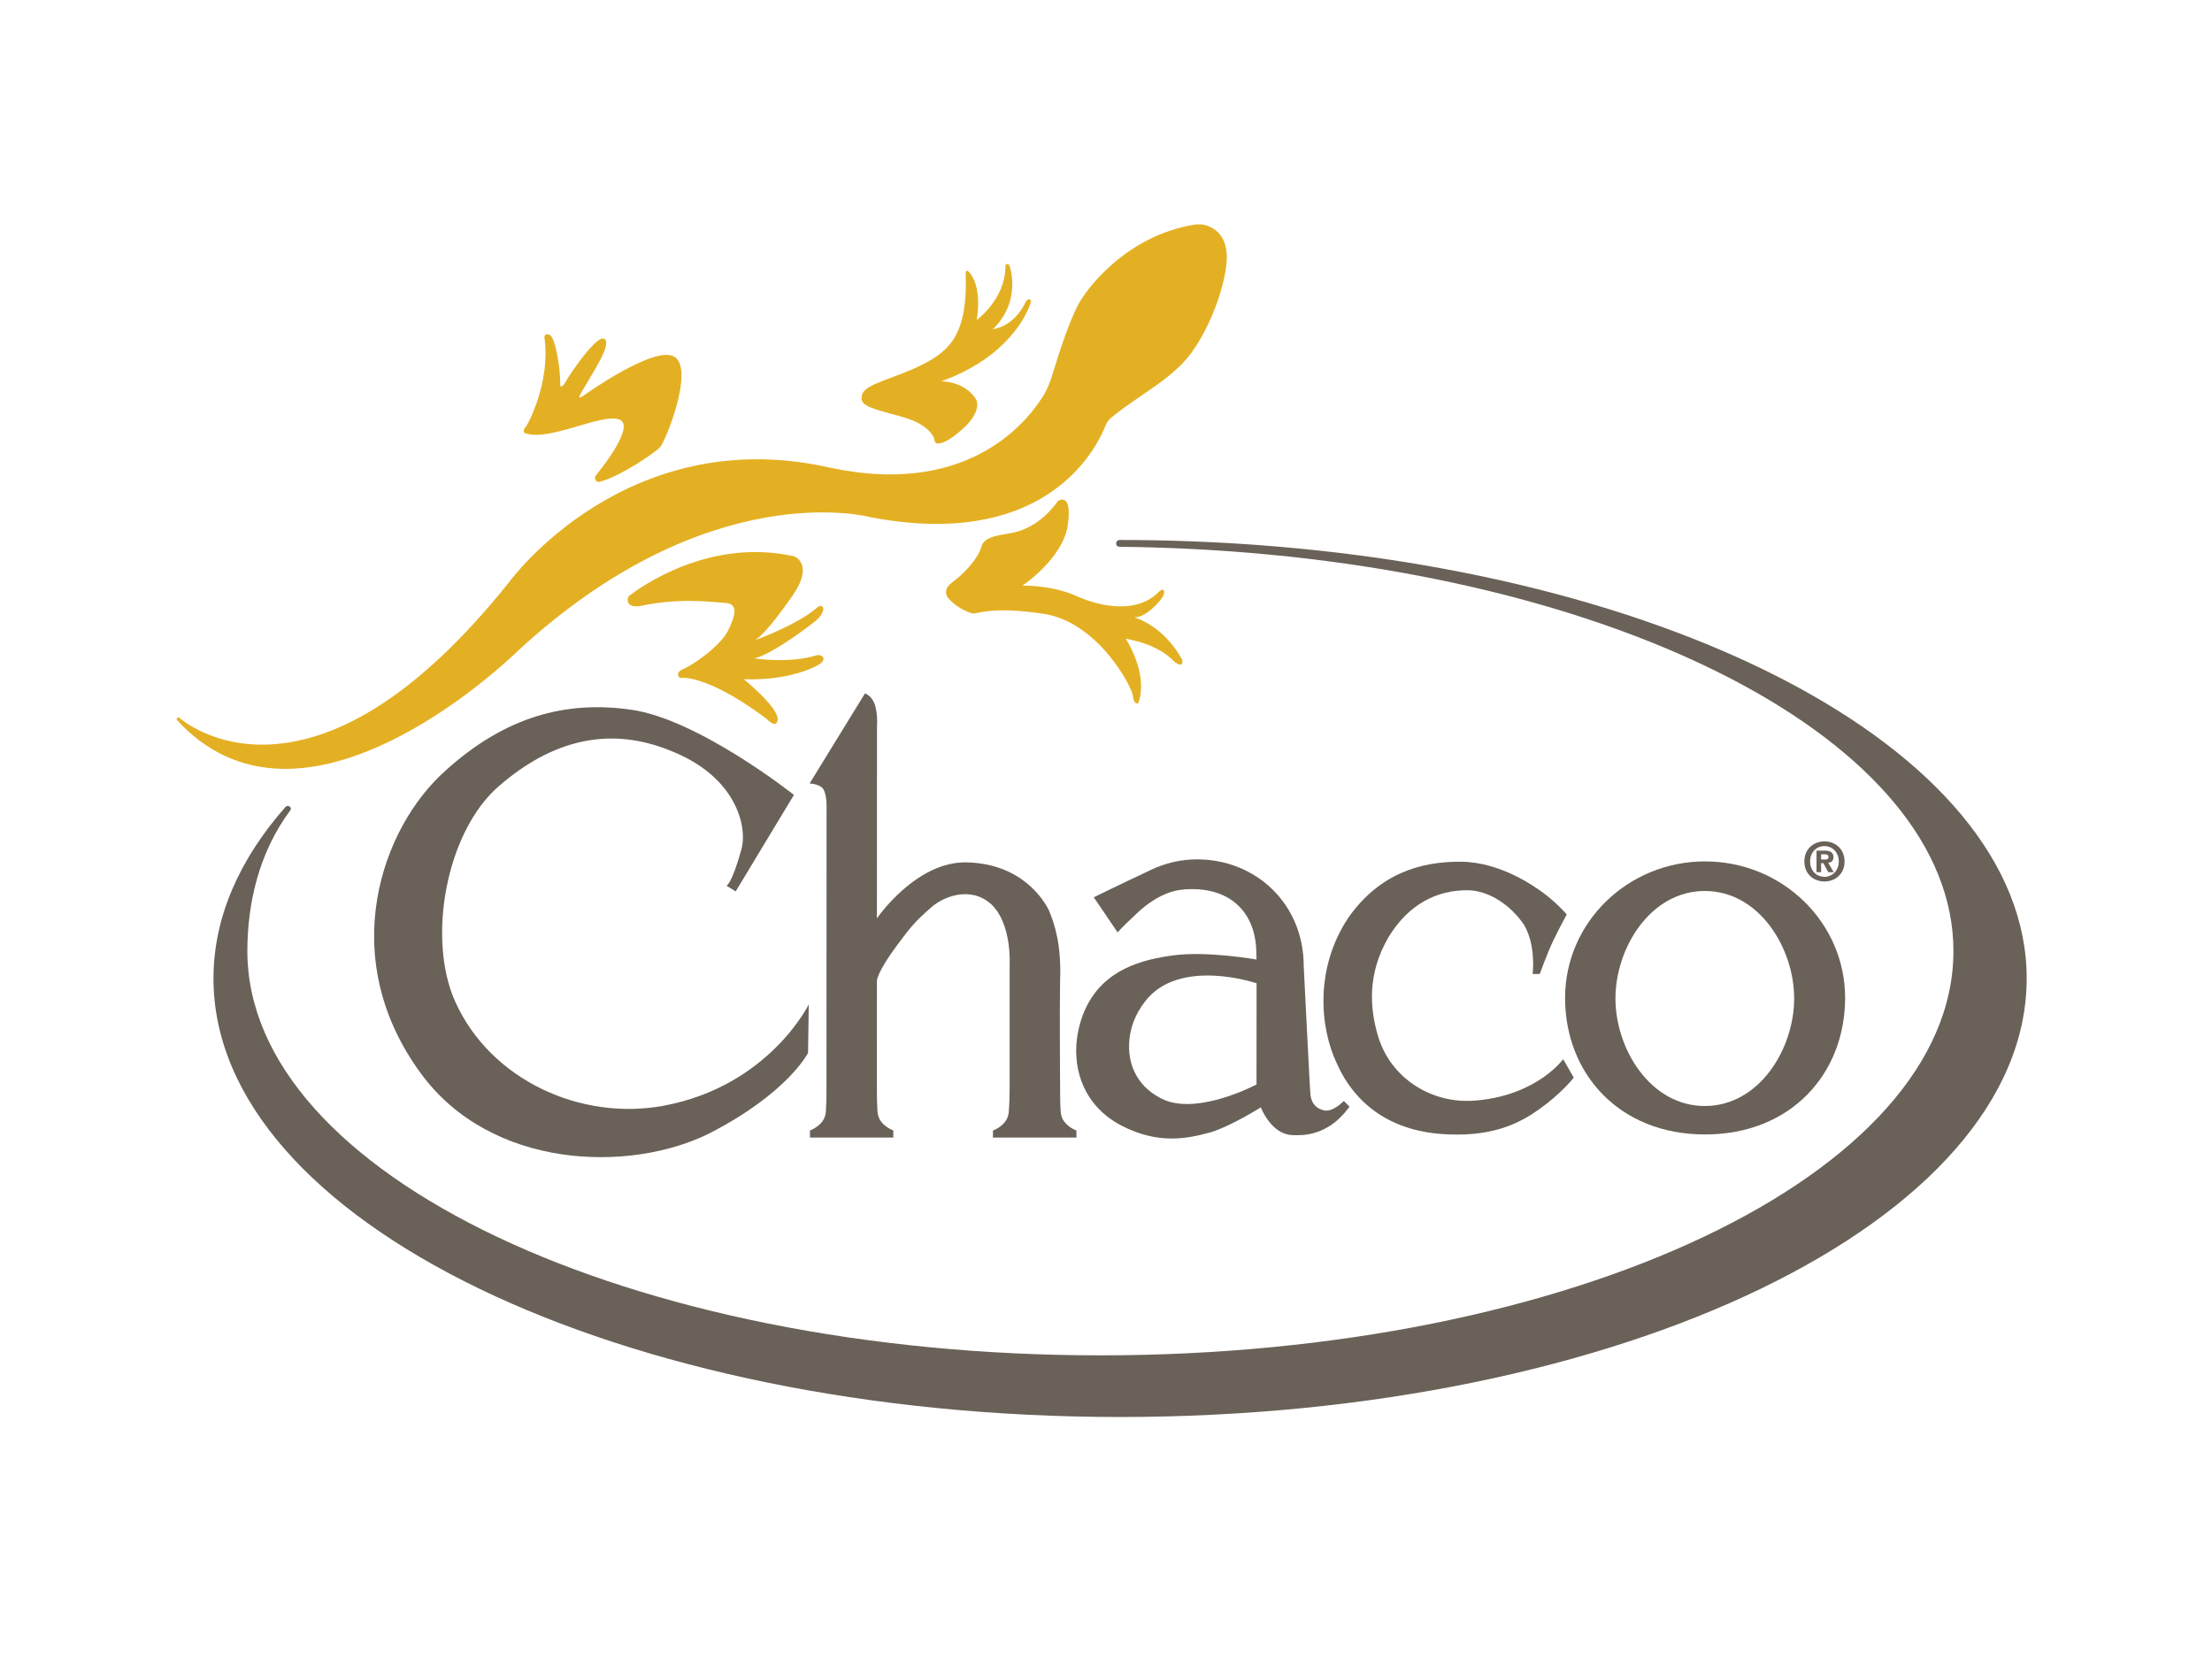
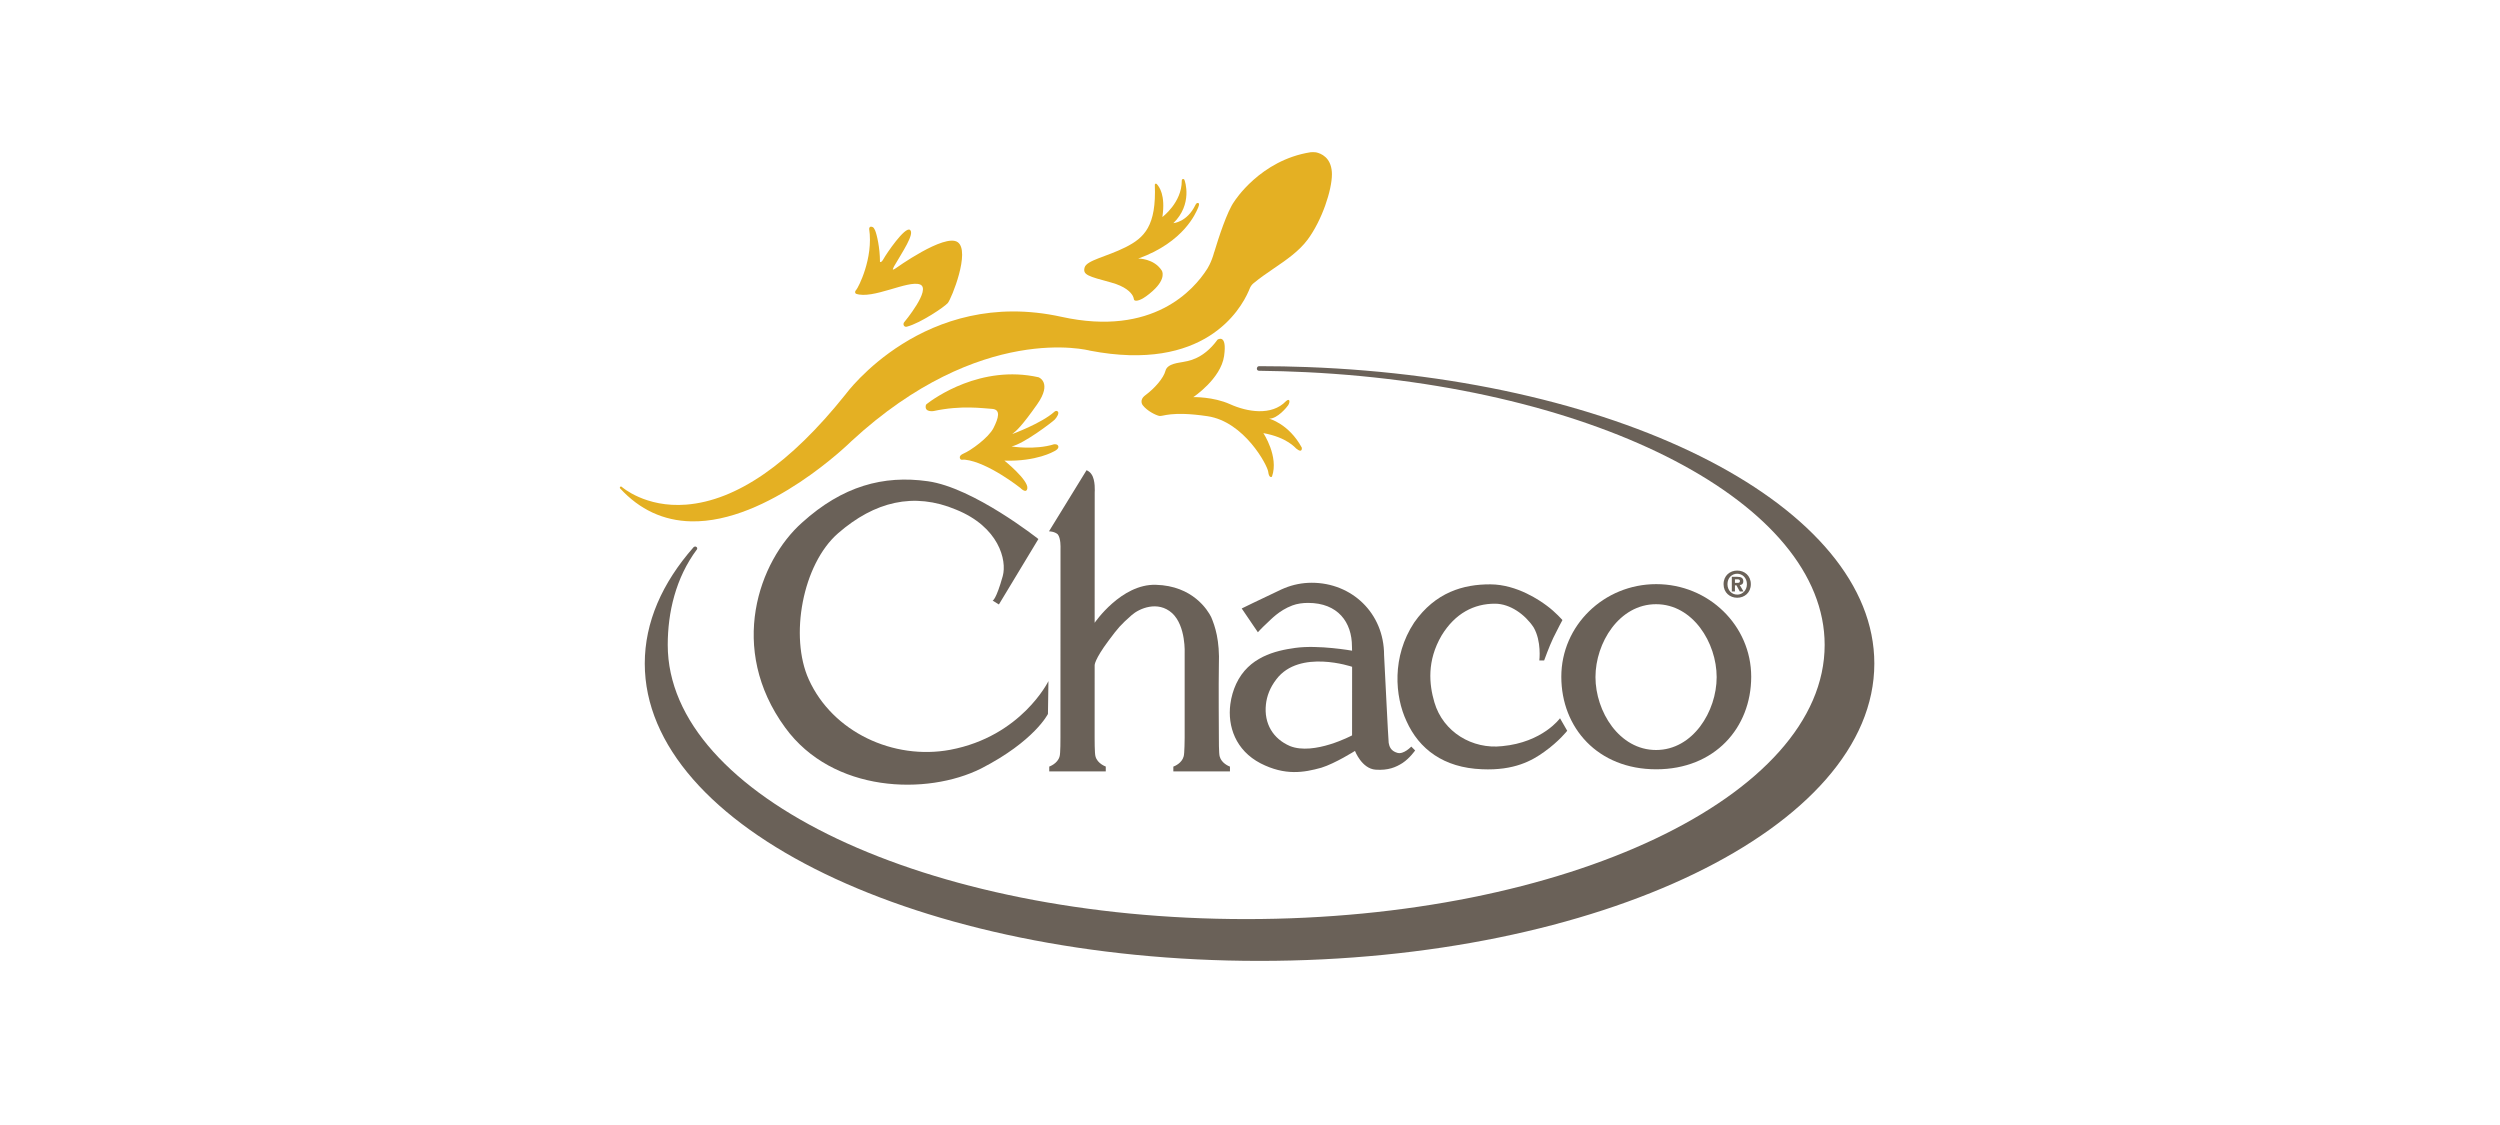
- <svg xmlns="http://www.w3.org/2000/svg" version="1.1" id="Layer_1" x="0px" y="0px" width="576px" height="432px" viewBox="0 0 576 432" enable-background="new 0 0 576 432" xml:space="preserve">
-   <path fill="#6A6158" d="M290.826,140.934c-0.342,0.499-0.263,1.435,0.694,1.443c6.147,0.066,12.228,0.253,18.241,0.545  c111.766,5.502,198.908,50.289,198.908,104.719c0,58.149-99.449,105.289-222.133,105.289c-122.67,0-222.124-47.14-222.124-105.289  c0-12.345,2.995-25.691,11.229-36.696c0,0,0.346-0.536-0.258-0.944c-0.599-0.399-1.098,0.184-1.098,0.184  C62.25,223.889,55.592,238.97,55.592,254.8c0,63.062,105.696,114.182,236.078,114.182s236.074-51.12,236.074-114.182  c0-60.101-95.993-109.357-217.869-113.853c-6.011-0.221-12.07-0.337-18.205-0.337C291.67,140.61,291.075,140.576,290.826,140.934" />
-   <path fill="#6A6158" d="M478.815,224.321c0,2.396-1.713,4.014-3.727,4.014v-0.013c-2.071,0.013-3.739-1.605-3.739-4.001  c0-2.408,1.668-4.005,3.739-4.005C477.103,220.316,478.815,221.913,478.815,224.321 M480.321,224.321  c0-3.303-2.471-5.224-5.232-5.224c-2.778,0-5.24,1.921-5.24,5.224c0,3.294,2.462,5.216,5.24,5.216  C477.851,229.537,480.321,227.615,480.321,224.321 M474.216,224.758h0.574l1.289,2.358h1.423l-1.439-2.45  c0.748-0.062,1.364-0.432,1.364-1.468c0-1.285-0.865-1.697-2.309-1.697h-2.101v5.615h1.198V224.758z M474.216,223.81v-1.355h0.849  c0.449,0,1.068,0.037,1.068,0.624c0,0.619-0.312,0.731-0.848,0.731H474.216z" />
-   <path fill="#6A6158" d="M443.929,232.012c-14.175,0-23.267,14.848-23.267,27.991c0,13.147,9.092,27.999,23.267,27.999  c14.157,0,23.267-14.852,23.267-27.999C467.195,246.859,458.086,232.012,443.929,232.012 M480.463,259.857  c0,19.635-14.029,35.553-36.464,35.553c-22.438,0-36.455-15.918-36.455-35.553c0-19.632,16.321-35.549,36.455-35.549  C464.134,224.309,480.463,240.226,480.463,259.857" />
-   <path fill="#6A6158" d="M206.74,206.99c0,0-24.939-19.785-42.499-22.197c-16.998-2.404-32.708,1.838-48.237,15.879  c-16.637,14.777-28.666,48.409-6.497,78.725c18.283,25.139,54.51,26.07,75.206,15.73c20.521-10.522,25.699-20.967,25.699-20.967  l0.188-12.614c0,0-10.356,21.212-37.707,26.373c-21.811,4.056-45.169-6.805-54.318-27.001c-7.438-16.392-2.471-44.225,11.287-56.178  c13.959-12.116,29.023-15.88,45.277-9.038c16.445,6.659,19.581,19.411,17.918,25.513c-2.588,9.241-3.881,9.42-3.881,9.42l2.399,1.48  L206.74,206.99z" />
-   <path fill="#6A6158" d="M407.977,238.109c0,0-2.051,3.784-3.519,6.842c-1.576,3.298-3.511,8.676-3.511,8.676h-1.846  c0,0,0.932-7.391-2.217-12.752c-3.323-4.982-9.034-9.034-14.77-9.055c-8.077-0.033-15.339,3.685-20.529,12.182  c-5.728,9.795-4.796,18.812-2.779,25.688c3.353,11.441,14.591,18.121,26.054,16.828c15.521-1.469,22.185-10.71,22.185-10.71  l2.762,4.808c0,0-3.145,4.063-8.867,8.127c-4.629,3.328-11.463,7.204-23.849,6.646c-14.777-0.562-24.202-7.773-29.002-18.491  c-4.438-9.434-5.728-24.727,2.957-37.845c8.136-11.637,18.916-14.711,29.247-14.665c10.395,0.042,19.308,6.435,21.732,8.235  C405.348,235.077,407.977,238.109,407.977,238.109" />
-   <path fill="#6A6158" d="M303.357,286.488c-6.464-2.774-10.074-8.602-9.233-16.079c0.341-2.995,1.456-6.284,4.034-9.612  c8.884-11.642,29.052-4.75,29.052-4.75l-0.017,26.341C327.193,282.388,312.604,290.186,303.357,286.488 M349.932,286.688  c0,0-2.961,3.145-5.357,2.404c-2.595-0.744-3.077-2.524-3.323-3.847c-0.146-0.766-1.639-31.568-1.768-33.719  c0-16.125-12.436-27.746-27.758-27.746c-3.681,0-7.208,0.724-10.419,2.03c-0.844,0.341-1.727,0.744-2.641,1.201  c-6.555,3.065-13.846,6.643-13.846,6.643l6.205,9.134c0,0,1.359-1.548,3.506-3.519c1.456-1.331,4.584-4.842,9.729-6.775  c1.826-0.69,3.951-0.978,6.026-0.978c11.529,0,16.866,7.486,16.866,16.724l0.041,1.622c0,0-12.848-2.3-21.79-1.072  c-7.761,1.068-17.926,3.502-22.733,13.85c-1.103,2.408-1.855,4.987-2.222,7.761c-1.114,8.502,2.025,17.743,11.634,22.734  c9.429,4.808,16.637,3.519,23.287,1.676c5.365-1.663,12.943-6.463,12.943-6.463s2.6,6.846,7.939,7.208  c4.812,0.332,7.766-0.924,10.353-2.583c2.77-1.847,4.808-4.804,4.808-4.804L349.932,286.688z" />
-   <path fill="#6A6158" d="M280.332,294.391c0,0-0.008-0.004-0.029-0.013v-0.017h-0.054c-0.487-0.187-3.194-1.318-3.876-3.839  c-0.367-0.927-0.325-7.225-0.325-7.225s-0.149-21.116,0-27.866c0.374-9.611-1.48-14.973-2.961-18.487  c-1.294-2.583-7.021-12.008-21.253-12.382c-13.302-0.374-23.487,14.59-23.487,14.59l0.021-50.08c0,0,0.366-4.804-1.289-7.025  c-0.74-1.106-1.847-1.477-1.847-1.477l-14.424,23.462c0,0,2.029,0,3.327,1.105c1.289,1.485,1.102,5.361,1.102,5.361l-0.024,72.752  c0,0,0.037,6.306-0.333,7.229c-0.736,2.757-3.918,3.868-3.951,3.88h-0.017v1.852h21.702v-1.852h0.018c0,0-3.215-1.098-3.956-3.867  c-0.366-0.928-0.337-7.229-0.337-7.229l0.009-27.846c0,0-0.104-2.108,5.361-9.433c3.685-4.937,4.521-5.936,8.867-9.786  c2.845-2.513,10.007-5.724,15.538-0.736c5.365,4.991,4.796,15.53,4.796,15.53v32.296c0,0-0.029,6.297-0.396,7.22  c-0.678,2.525-3.394,3.665-3.876,3.852h-0.075v0.025l-0.008,0.004h0.008v1.822h21.74v-1.822H280.332z" />
+ <svg xmlns="http://www.w3.org/2000/svg" version="1.1" id="Layer_1" x="0px" y="0px" width="960px" height="432px" viewBox="-192 0 960 432" enable-background="new -192 0 960 432" xml:space="preserve">
+   <path fill="#6A6158" d="M290.826,140.934c-0.342,0.499-0.264,1.435,0.693,1.443c6.147,0.066,12.229,0.253,18.241,0.545  c111.767,5.502,198.908,50.289,198.908,104.719c0,58.149-99.449,105.289-222.133,105.289c-122.67,0-222.124-47.14-222.124-105.289  c0-12.345,2.995-25.69,11.229-36.696c0,0,0.346-0.536-0.258-0.944c-0.599-0.399-1.098,0.184-1.098,0.184  C62.25,223.889,55.592,238.971,55.592,254.8c0,63.062,105.696,114.183,236.078,114.183S527.744,317.861,527.744,254.8  c0-60.101-95.993-109.357-217.869-113.853c-6.011-0.221-12.07-0.337-18.205-0.337C291.67,140.61,291.075,140.576,290.826,140.934" />
+   <path fill="#6A6158" d="M478.815,224.32c0,2.396-1.714,4.015-3.728,4.015v-0.013c-2.071,0.013-3.739-1.605-3.739-4.002  c0-2.407,1.668-4.004,3.739-4.004C477.103,220.316,478.815,221.913,478.815,224.32 M480.321,224.32c0-3.303-2.472-5.223-5.232-5.223  c-2.778,0-5.24,1.92-5.24,5.223c0,3.295,2.462,5.217,5.24,5.217C477.851,229.537,480.321,227.615,480.321,224.32 M474.216,224.758  h0.574l1.289,2.358h1.423l-1.438-2.45c0.747-0.062,1.363-0.432,1.363-1.468c0-1.285-0.864-1.697-2.309-1.697h-2.102v5.615h1.198  L474.216,224.758L474.216,224.758z M474.216,223.811v-1.355h0.85c0.448,0,1.067,0.037,1.067,0.624c0,0.619-0.312,0.731-0.848,0.731  H474.216z" />
+   <path fill="#6A6158" d="M443.929,232.012c-14.175,0-23.267,14.848-23.267,27.991c0,13.147,9.092,27.999,23.267,27.999  c14.157,0,23.268-14.852,23.268-27.999C467.195,246.859,458.086,232.012,443.929,232.012 M480.463,259.857  c0,19.635-14.029,35.553-36.464,35.553c-22.438,0-36.455-15.918-36.455-35.553c0-19.633,16.321-35.549,36.455-35.549  C464.134,224.309,480.463,240.227,480.463,259.857" />
+   <path fill="#6A6158" d="M206.74,206.99c0,0-24.939-19.785-42.499-22.197c-16.998-2.404-32.708,1.838-48.237,15.879  c-16.637,14.777-28.666,48.409-6.497,78.725c18.283,25.14,54.51,26.07,75.206,15.73c20.521-10.521,25.699-20.967,25.699-20.967  l0.188-12.614c0,0-10.356,21.212-37.707,26.373c-21.811,4.056-45.169-6.806-54.318-27.001c-7.438-16.393-2.471-44.225,11.287-56.178  c13.959-12.116,29.023-15.88,45.277-9.038c16.445,6.659,19.581,19.411,17.918,25.513c-2.588,9.241-3.881,9.42-3.881,9.42l2.399,1.48  L206.74,206.99z" />
+   <path fill="#6A6158" d="M407.977,238.109c0,0-2.051,3.783-3.519,6.842c-1.576,3.298-3.511,8.676-3.511,8.676h-1.847  c0,0,0.933-7.391-2.217-12.752c-3.323-4.982-9.034-9.034-14.77-9.055c-8.077-0.033-15.339,3.685-20.529,12.182  c-5.728,9.795-4.796,18.812-2.779,25.688c3.354,11.441,14.592,18.121,26.055,16.828c15.521-1.469,22.185-10.709,22.185-10.709  l2.762,4.808c0,0-3.145,4.063-8.866,8.127c-4.63,3.327-11.464,7.204-23.85,6.646c-14.776-0.562-24.202-7.772-29.002-18.49  c-4.438-9.435-5.728-24.728,2.957-37.846c8.136-11.637,18.916-14.711,29.247-14.664c10.395,0.041,19.308,6.435,21.732,8.234  C405.348,235.077,407.977,238.109,407.977,238.109" />
+   <path fill="#6A6158" d="M303.357,286.488c-6.465-2.774-10.074-8.602-9.233-16.079c0.341-2.995,1.456-6.284,4.034-9.612  c8.884-11.643,29.052-4.75,29.052-4.75l-0.017,26.342C327.193,282.389,312.604,290.186,303.357,286.488 M349.932,286.688  c0,0-2.961,3.146-5.356,2.404c-2.595-0.744-3.077-2.523-3.323-3.847c-0.146-0.767-1.639-31.568-1.768-33.72  c0-16.125-12.437-27.746-27.759-27.746c-3.681,0-7.208,0.725-10.419,2.031c-0.844,0.34-1.727,0.744-2.641,1.2  c-6.555,3.065-13.846,6.644-13.846,6.644l6.206,9.134c0,0,1.358-1.548,3.506-3.519c1.455-1.332,4.584-4.843,9.729-6.775  c1.826-0.689,3.951-0.979,6.026-0.979c11.529,0,16.866,7.486,16.866,16.725l0.041,1.621c0,0-12.849-2.299-21.791-1.071  c-7.76,1.067-17.925,3.502-22.732,13.851c-1.103,2.407-1.855,4.986-2.222,7.76c-1.114,8.502,2.025,17.744,11.634,22.734  c9.429,4.809,16.637,3.52,23.287,1.676c5.365-1.662,12.942-6.463,12.942-6.463s2.601,6.846,7.939,7.209  c4.812,0.332,7.766-0.925,10.353-2.584c2.771-1.847,4.809-4.804,4.809-4.804L349.932,286.688z" />
+   <path fill="#6A6158" d="M280.332,294.391c0,0-0.008-0.004-0.029-0.013v-0.017h-0.054c-0.487-0.188-3.194-1.318-3.876-3.84  c-0.367-0.926-0.325-7.225-0.325-7.225s-0.149-21.115,0-27.865c0.374-9.611-1.48-14.974-2.961-18.488  c-1.294-2.582-7.021-12.008-21.253-12.381c-13.302-0.375-23.487,14.59-23.487,14.59l0.021-50.081c0,0,0.366-4.804-1.289-7.025  c-0.74-1.106-1.847-1.477-1.847-1.477l-14.424,23.462c0,0,2.029,0,3.327,1.105c1.289,1.485,1.102,5.361,1.102,5.361l-0.024,72.752  c0,0,0.037,6.307-0.333,7.229c-0.736,2.758-3.918,3.869-3.951,3.881h-0.017v1.852h21.702v-1.852h0.018c0,0-3.215-1.098-3.956-3.867  c-0.366-0.928-0.337-7.229-0.337-7.229l0.009-27.847c0,0-0.104-2.108,5.361-9.433c3.685-4.938,4.521-5.937,8.867-9.786  c2.845-2.513,10.007-5.724,15.538-0.736c5.365,4.991,4.796,15.53,4.796,15.53v32.296c0,0-0.029,6.297-0.396,7.22  c-0.678,2.525-3.394,3.665-3.876,3.852h-0.075v0.025l-0.008,0.004h0.008v1.822h21.74v-1.822h0.029V294.391z" />
  <path fill="#E4B023" d="M212.746,170.602c-7.32,2.3-16.321,0.836-16.321,0.836c4.808-1.044,15.688-9.412,16.521-10.248  c0.84-0.84,1.889-2.512,1.26-3.145c-0.628-0.624-1.352,0.1-1.352,0.1c-4.999,4.467-16.175,8.543-16.175,8.543  c1.576-1.185,3.685-3.023,9.6-11.438c5.918-8.414,0.523-10.381,0.523-10.381c-22.114-4.962-40.173,8.106-42.931,10.261  c-0.245,0.191-0.32,0.387-0.32,0.387c-0.757,2.953,2.961,2.325,2.961,2.325c10.664-2.3,18.825-1.048,22.381-0.84  c3.557,0.212,2.508,3.56,0.628,7.324c-1.884,3.768-8.813,8.713-11.504,9.833c-2.371,0.994-1.132,2.233-1.132,2.233  c0.25,0.237,0.732,0.125,1.023,0.125c0.158,0,0.453,0.004,0.678,0.008c8.797,0.978,21.191,10.81,21.191,10.81  s2.346,2.466,2.716,0.212c0.512-3.157-8.788-10.668-8.788-10.668c12.344,0.416,19.041-3.56,19.041-3.56s1.875-0.832,1.667-1.88  C214.209,170.394,212.746,170.602,212.746,170.602" />
-   <path fill="#E4B023" d="M307.874,171.854c-5.021-9.208-12.561-11.093-12.561-11.093c3.244,0.108,6.904-4.496,7.328-5.128  c0.42-0.624,0.736-1.672,0.308-1.988c-0.416-0.308-1.147,0.424-1.147,0.424c-5.544,5.752-14.965,4.08-21.449,1.148  c-6.483-2.928-14.128-2.72-14.128-2.72s10.572-7.012,11.828-15.796c1.252-8.792-2.517-6.28-2.517-6.28  c-5.752,7.952-12.028,8.268-13.288,8.58c-1.252,0.312-5.965,0.524-6.696,3.348c-0.724,2.82-4.076,6.696-7.736,9.42  c-2.595,1.917-0.989,3.855-0.989,3.855c1.759,2.25,4.966,3.781,6.321,4.093c1.364,0.312,4.4-1.988,18.525,0.104  c14.12,2.092,23.029,18.845,23.324,21.345c0.116,0.986,0.358,1.518,0.599,1.801c0.162,0.121,0.591,0.412,0.854,0.017  c2.682-7.69-3.328-16.674-3.328-16.674c9.209,1.672,12.341,5.752,12.656,5.964c0.316,0.208,1.265,1.044,1.789,0.728  C308.082,172.693,307.874,171.854,307.874,171.854" />
-   <path fill="#E4B023" d="M319.428,66.019c-0.398-5.577-4.121-7.104-6.097-7.528c-0.72-0.1-1.53-0.071-2.047-0.033  c-19.331,3.032-29.264,18.812-29.363,18.974c-2.683,3.668-6.039,14.037-7.628,19.323l-0.013-0.025  c-1.144,4.271-2.791,6.634-2.791,6.634c-4.957,7.77-20.695,26.053-55.882,18.296c-52.622-11.604-82.727,29.501-83.025,29.913  c-21.162,26.457-41.709,40.66-61.04,42.203c-15.688,1.252-24.714-6.755-24.802-6.838c-0.17-0.153-0.428-0.149-0.594,0.013  c-0.167,0.166-0.167,0.433-0.018,0.599c7.479,8.152,16.641,12.411,27.234,12.648c29.626,0.674,61.285-30.491,61.602-30.812  c49.686-45.825,91.186-34.845,91.605-34.729c43.792,8.406,57.754-15.588,60.957-22.987h0.008c0,0,0.013-0.038,0.025-0.079  c0.125-0.299,0.237-0.558,0.333-0.799c0.258-0.669,0.707-1.347,1.269-1.863c2.441-2.046,5.174-3.938,7.853-5.76  c4.82-3.282,9.803-6.68,13.126-11.167c5.536-7.478,9.32-19.012,9.32-25.092C319.461,66.597,319.445,66.298,319.428,66.019" />
-   <path fill="#E4B023" d="M175.737,92.979c-5.003-3.477-23.915,10.132-23.915,10.132s-0.978,0.603-0.978,0.362  s0.491-1.219,0.491-1.219c3.169-5.469,7.989-12.507,6.102-13.975c-1.897-1.464-9.176,9.337-10.128,11.097  c-0.94,1.73-1.401,1.168-1.401,1.168c0-5.428-1.224-10.614-1.896-12.141c-0.591-1.343-1.099-1.343-1.647-1.343  c-0.554,0-0.611,0.794-0.611,0.794c1.709,11.35-4.243,22.701-4.945,23.433c-0.924,0.961-0.125,1.505-0.125,1.505  c6.322,2.304,19.977-5.29,24.581-3.564c4.604,1.727-6.039,14.487-6.039,14.487c-0.134,0.146-0.191,0.278-0.225,0.412  c-0.033,0.112-0.066,0.22-0.066,0.333c0,0.583,0.449,1.078,1.031,1.032c0.17-0.013,0.299-0.038,0.433-0.096  c4.949-1.318,14.199-7.453,15.56-9.046C173.362,114.702,180.745,96.456,175.737,92.979" />
+   <path fill="#E4B023" d="M307.874,171.854c-5.021-9.208-12.562-11.093-12.562-11.093c3.244,0.108,6.904-4.496,7.328-5.128  c0.42-0.624,0.736-1.672,0.309-1.988c-0.416-0.308-1.147,0.424-1.147,0.424c-5.544,5.752-14.965,4.08-21.449,1.148  c-6.483-2.928-14.128-2.72-14.128-2.72s10.572-7.012,11.828-15.796c1.252-8.792-2.517-6.28-2.517-6.28  c-5.752,7.952-12.028,8.268-13.288,8.58c-1.252,0.312-5.965,0.524-6.696,3.348c-0.724,2.82-4.076,6.696-7.736,9.42  c-2.595,1.917-0.989,3.855-0.989,3.855c1.759,2.25,4.966,3.781,6.321,4.093c1.364,0.312,4.4-1.988,18.525,0.104  c14.12,2.092,23.029,18.845,23.324,21.345c0.116,0.986,0.358,1.518,0.599,1.801c0.162,0.121,0.592,0.412,0.854,0.017  c2.682-7.69-3.328-16.674-3.328-16.674c9.209,1.672,12.341,5.752,12.655,5.964c0.316,0.208,1.266,1.044,1.79,0.728  C308.082,172.693,307.874,171.854,307.874,171.854" />
+   <path fill="#E4B023" d="M319.428,66.019c-0.397-5.577-4.121-7.104-6.097-7.528c-0.72-0.1-1.53-0.071-2.047-0.033  c-19.331,3.032-29.264,18.812-29.363,18.974c-2.683,3.668-6.039,14.037-7.628,19.323l-0.013-0.025  c-1.144,4.271-2.791,6.634-2.791,6.634c-4.957,7.77-20.695,26.053-55.882,18.296c-52.622-11.604-82.727,29.501-83.025,29.913  c-21.162,26.457-41.709,40.66-61.04,42.203c-15.688,1.252-24.714-6.755-24.802-6.838c-0.17-0.153-0.428-0.149-0.594,0.013  c-0.167,0.166-0.167,0.433-0.018,0.599c7.479,8.152,16.641,12.411,27.234,12.648c29.626,0.674,61.285-30.491,61.602-30.812  c49.686-45.825,91.186-34.845,91.605-34.729c43.792,8.406,57.754-15.588,60.957-22.987h0.008c0,0,0.013-0.038,0.025-0.079  c0.125-0.299,0.237-0.558,0.333-0.799c0.258-0.669,0.708-1.347,1.269-1.863c2.44-2.046,5.174-3.938,7.853-5.76  c4.82-3.282,9.804-6.68,13.126-11.167c5.536-7.478,9.32-19.012,9.32-25.092C319.461,66.597,319.445,66.298,319.428,66.019" />
+   <path fill="#E4B023" d="M175.737,92.979c-5.003-3.477-23.915,10.132-23.915,10.132s-0.978,0.603-0.978,0.362  c0-0.241,0.491-1.219,0.491-1.219c3.169-5.469,7.989-12.507,6.102-13.975c-1.897-1.464-9.176,9.337-10.128,11.097  c-0.94,1.73-1.401,1.168-1.401,1.168c0-5.428-1.224-10.614-1.896-12.141c-0.591-1.343-1.099-1.343-1.647-1.343  c-0.554,0-0.611,0.794-0.611,0.794c1.709,11.35-4.243,22.701-4.945,23.433c-0.924,0.961-0.125,1.505-0.125,1.505  c6.322,2.304,19.977-5.29,24.581-3.564c4.604,1.727-6.039,14.487-6.039,14.487c-0.134,0.146-0.191,0.278-0.225,0.412  c-0.033,0.112-0.066,0.22-0.066,0.333c0,0.583,0.449,1.078,1.031,1.032c0.17-0.013,0.299-0.038,0.433-0.096  c4.949-1.318,14.199-7.453,15.56-9.046C173.362,114.702,180.745,96.456,175.737,92.979" />
  <path fill="#E4B023" d="M268.271,78.043c-0.778-0.412-1.206,0.628-1.206,0.628c-3.236,6.688-8.502,7.025-8.502,7.025  c7.445-7.22,4.534-16.179,4.209-16.716c-0.207-0.341-0.545-0.245-0.761-0.137c-0.216,0.079-0.216,0.611-0.216,0.624  c0.012,8.352-7.441,13.862-7.441,13.862c1.294-8.63-1.363-11.675-1.938-12.407c-0.729-0.923-0.965,0-0.965,0  c0.641,15.859-3.997,20.388-11.33,24.057c-7.337,3.664-14.89,4.962-15.639,7.77c-0.761,2.799,1.397,3.34,10.132,5.714  c5.481,1.489,7.587,3.71,8.385,5.162c0,0-0.008,0.004,0,0.008c0.188,0.333,0.35,0.832,0.441,1.323  c0.033,0.225,0.199,0.428,0.565,0.495c0.008,0,0.017,0.004,0.025,0.004c0.865,0.142,2.886-0.375,6.629-3.743  c5.391-4.854,3.486-7.778,3.486-7.778c-3.028-4.754-9.067-4.642-9.067-4.642c17.801-6.363,22.227-17.934,22.7-18.875  C268.225,79.507,268.694,78.272,268.271,78.043" />
</svg>
